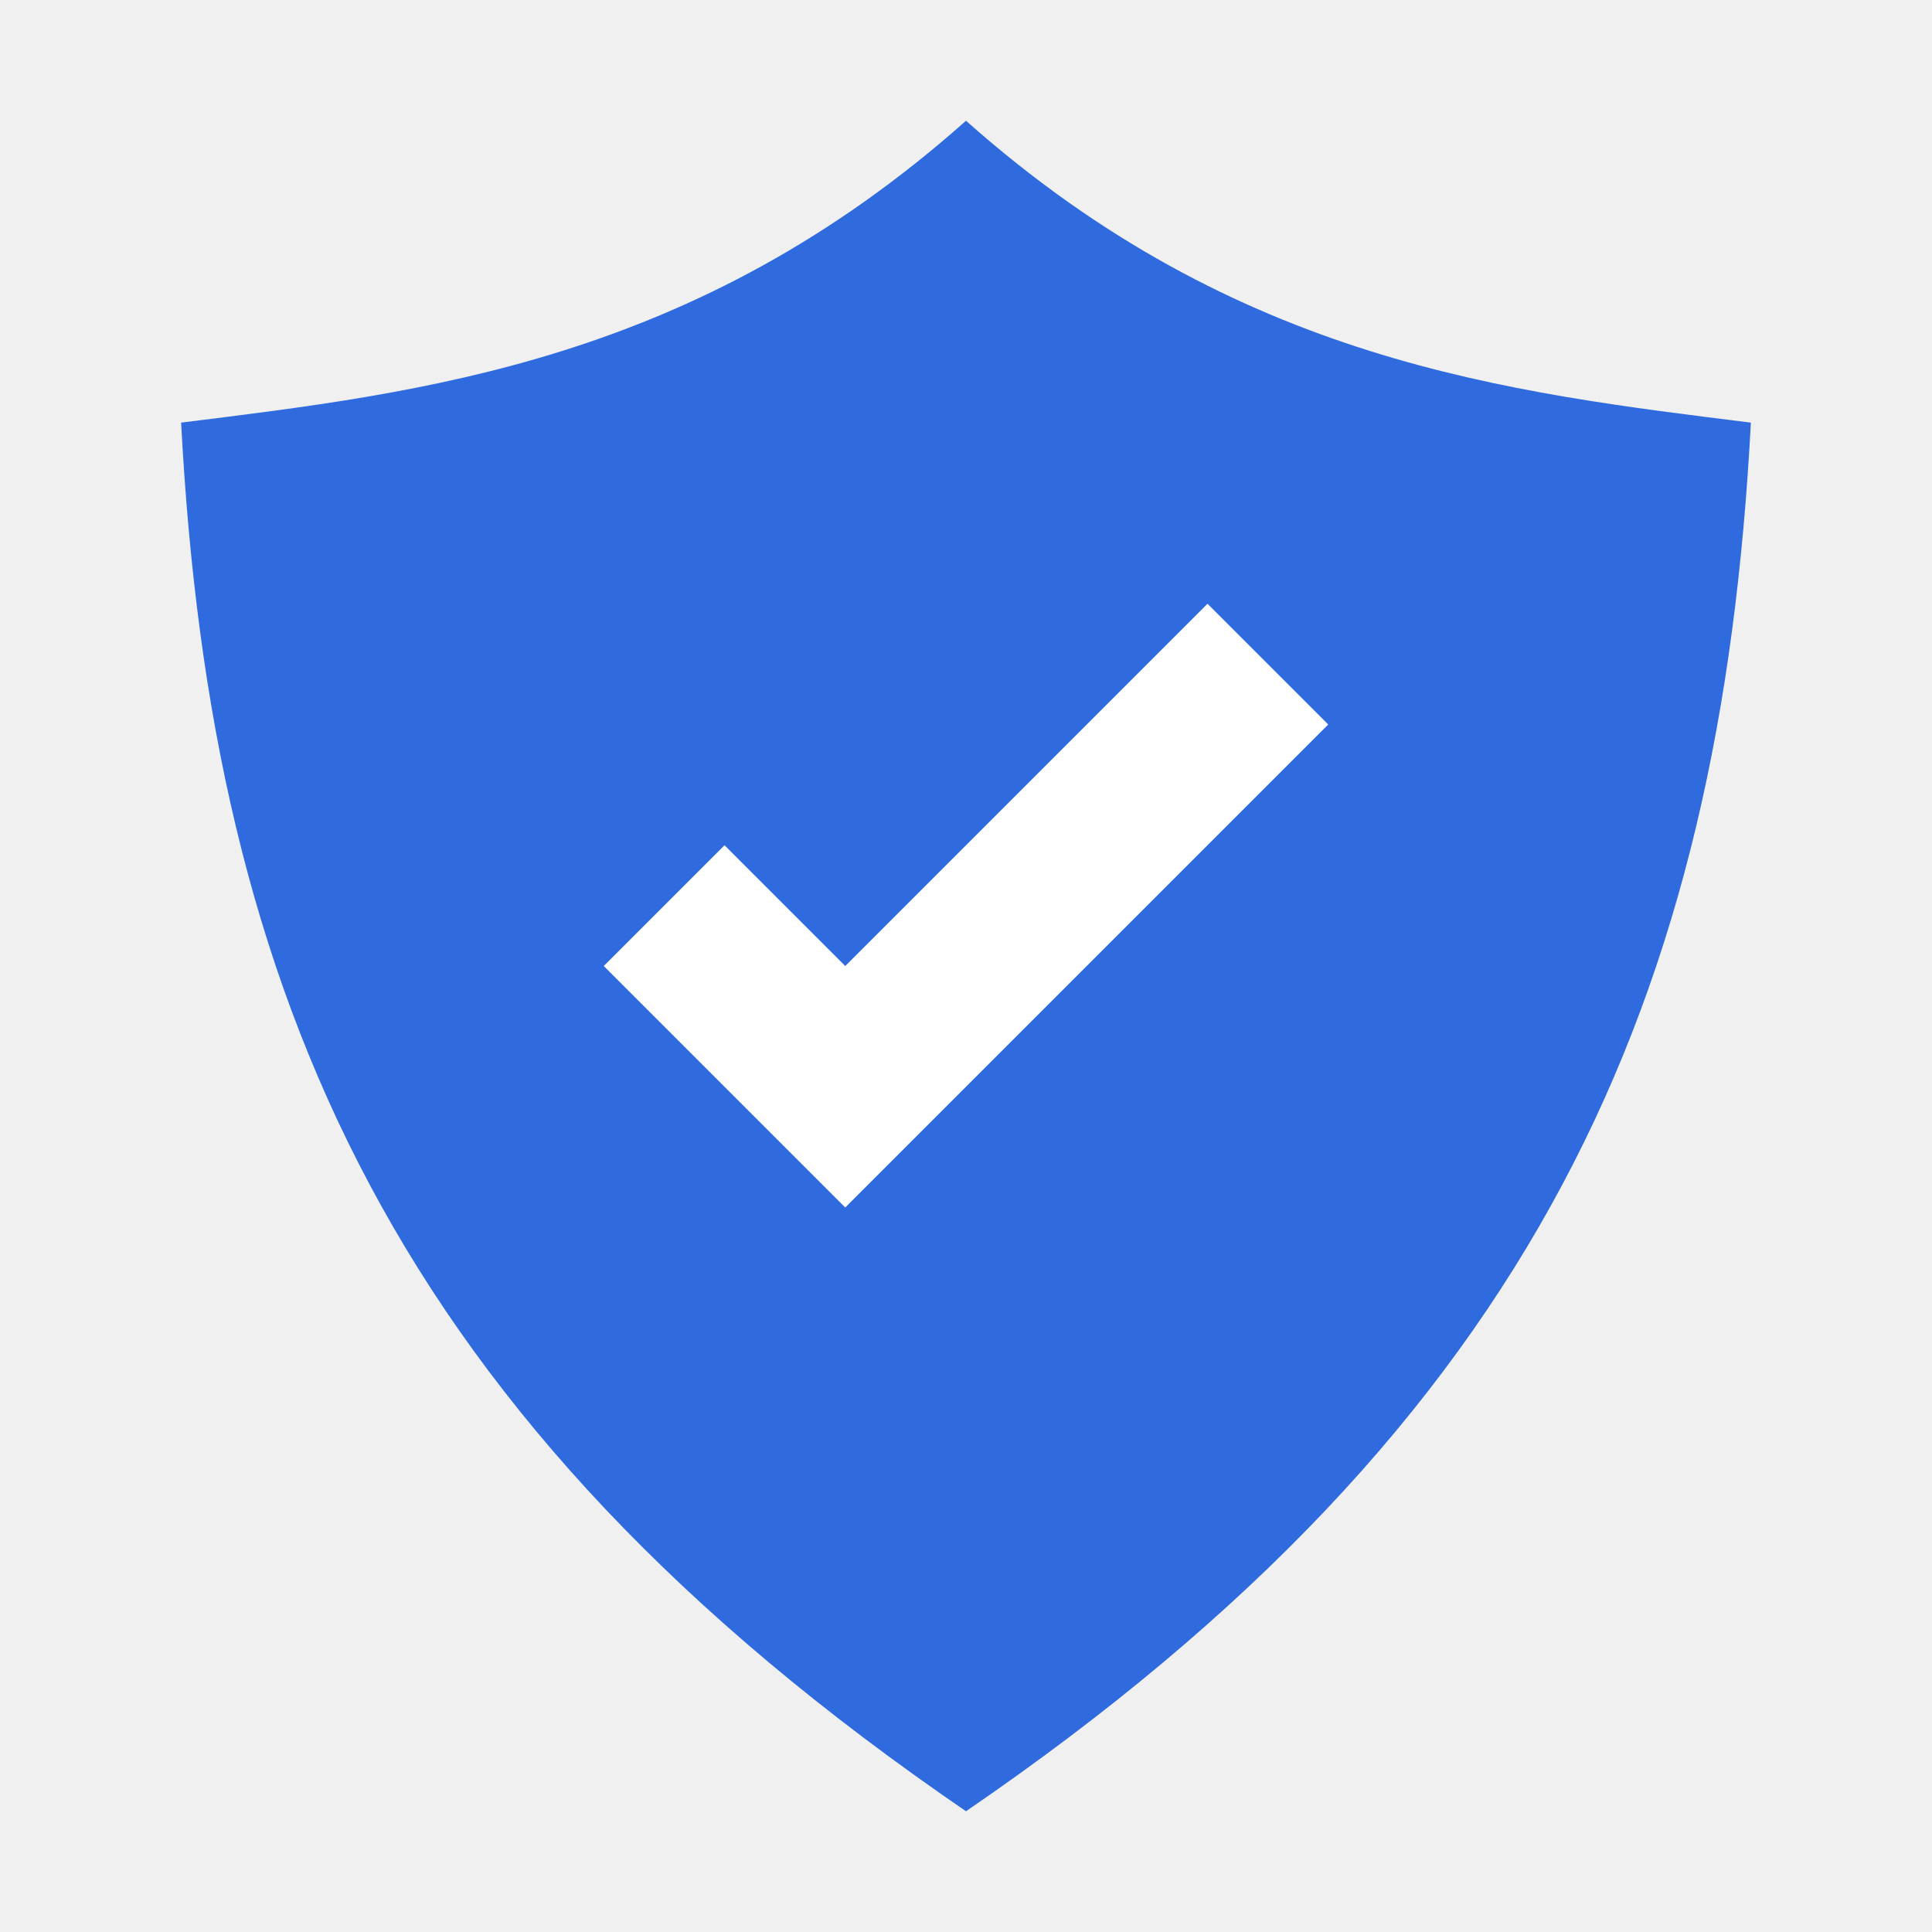
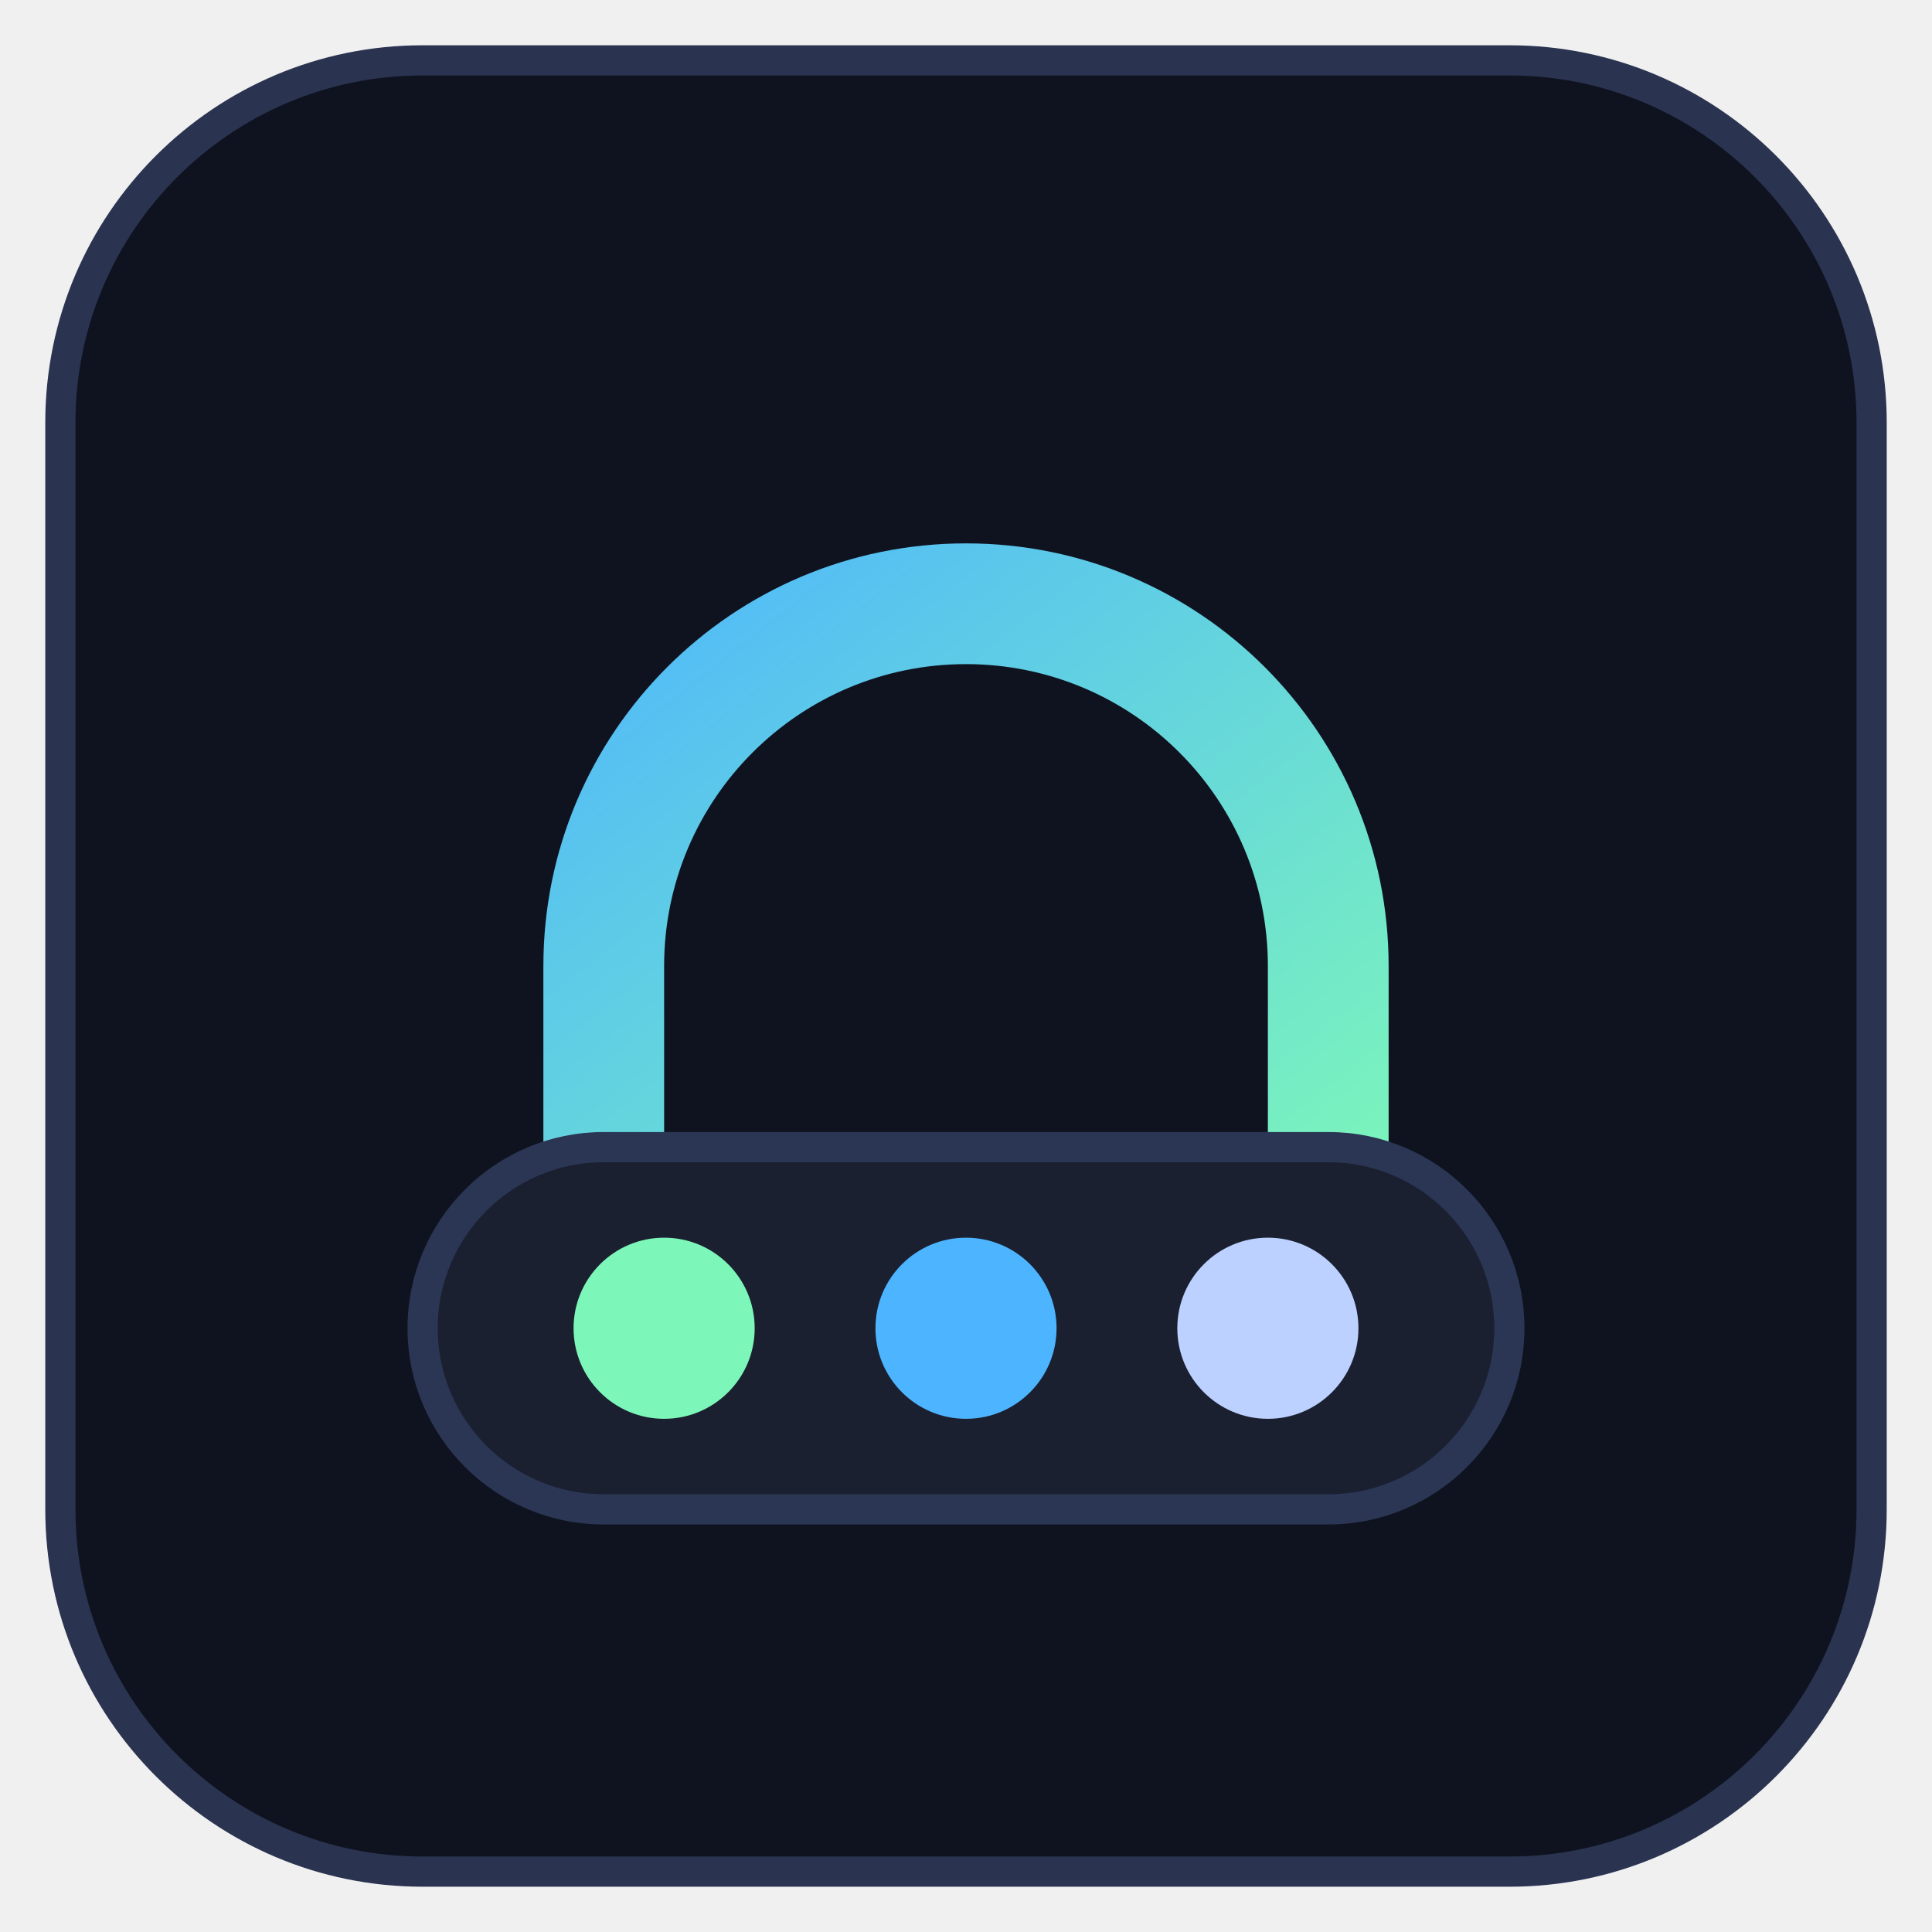
<svg xmlns="http://www.w3.org/2000/svg" viewBox="0 0 64 64">
-   <path fill="#2f6adf" d="M32 4c-9 8-18 9-26 10 1 19 7 33 26 46 19-13 25-27 26-46-8-1-17-2-26-10z" />
-   <path fill="#fff" d="M28 40l-8-8 4-4 4 4 12-12 4 4z" />
+   <defs>
+     <linearGradient id="g" x1="0" y1="0" x2="1" y2="1">
+       <stop offset="0" stop-color="#4db4ff" />
+       <stop offset="1" stop-color="#7df7b9" />
+     </linearGradient>
+   </defs>
+   <rect x="2" y="2" width="60" height="60" rx="12" fill="#0f1320" stroke="#2a3350" />
+   <path d="M18 32a14 14 0 1 1 28 0v8h-4v-8a10 10 0 1 0-20 0v8h-4z" fill="url(#g)" />
+   <rect x="14" y="38" width="36" height="12" rx="6" fill="#1a2030" stroke="#2b3655" />
+   <circle cx="22" cy="44" r="3" fill="#7df7b9" />
+   <circle cx="32" cy="44" r="3" fill="#4db4ff" />
+   <circle cx="42" cy="44" r="3" fill="#bcd1ff" />
</svg>
